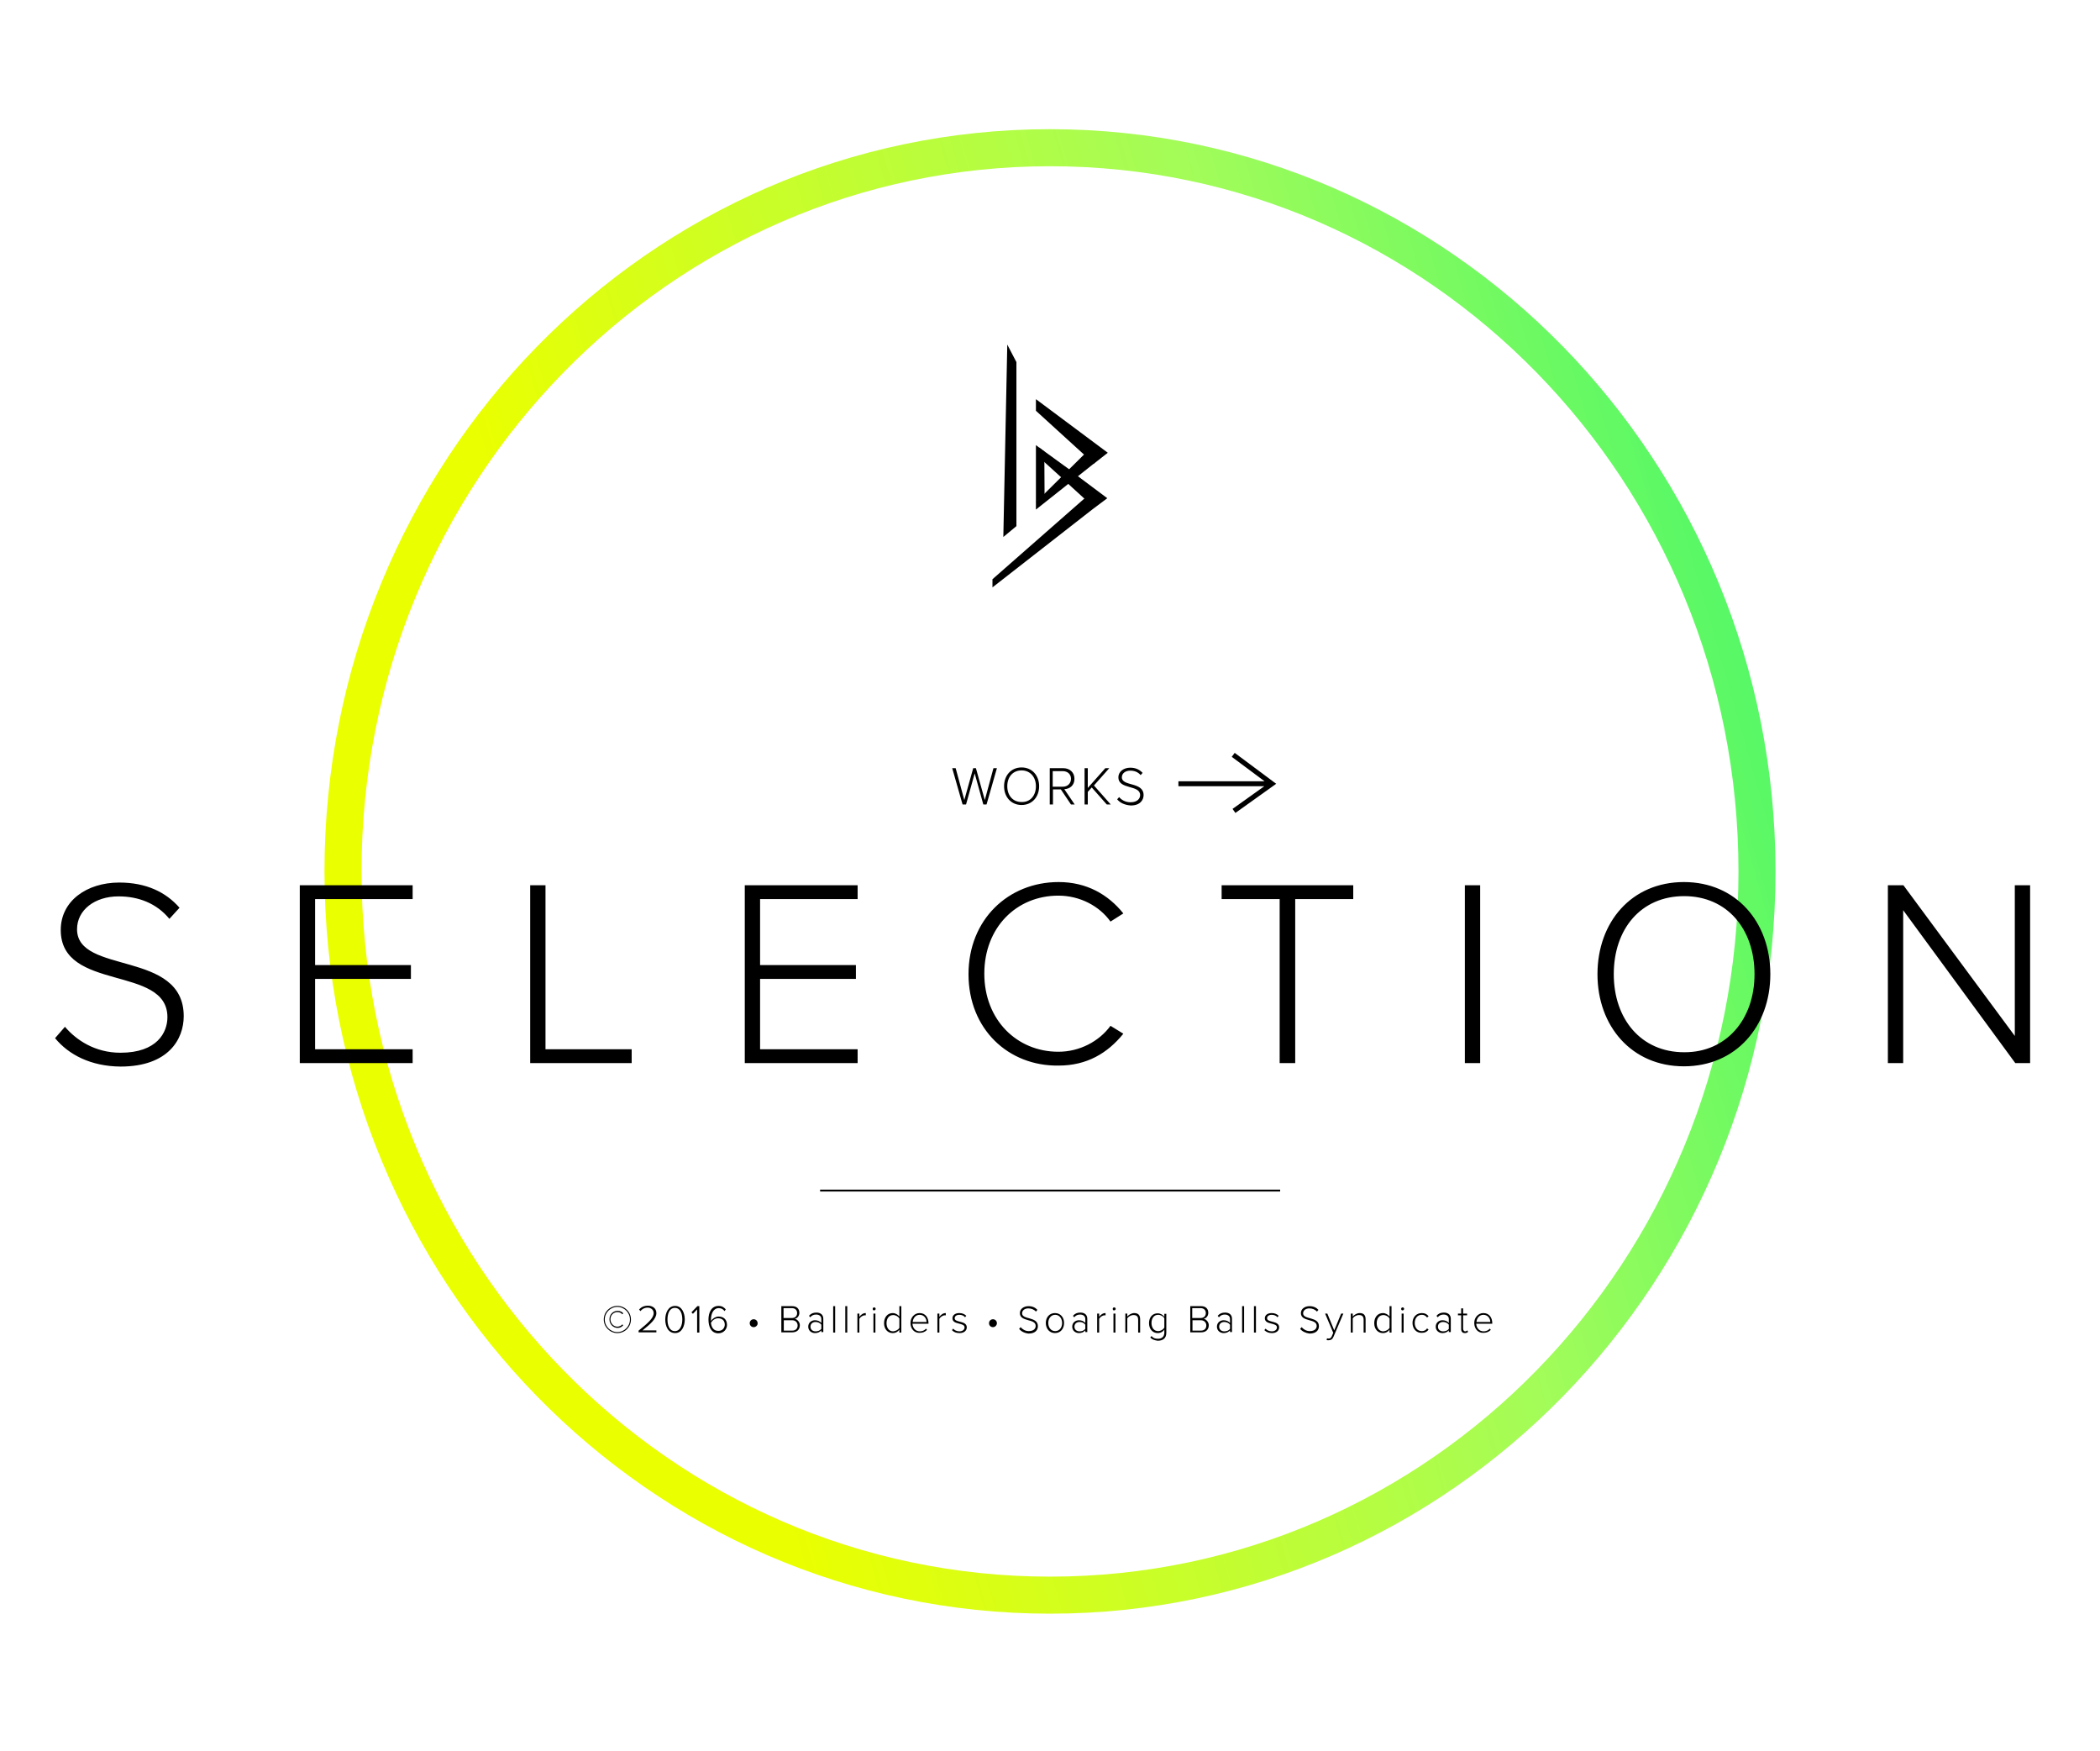
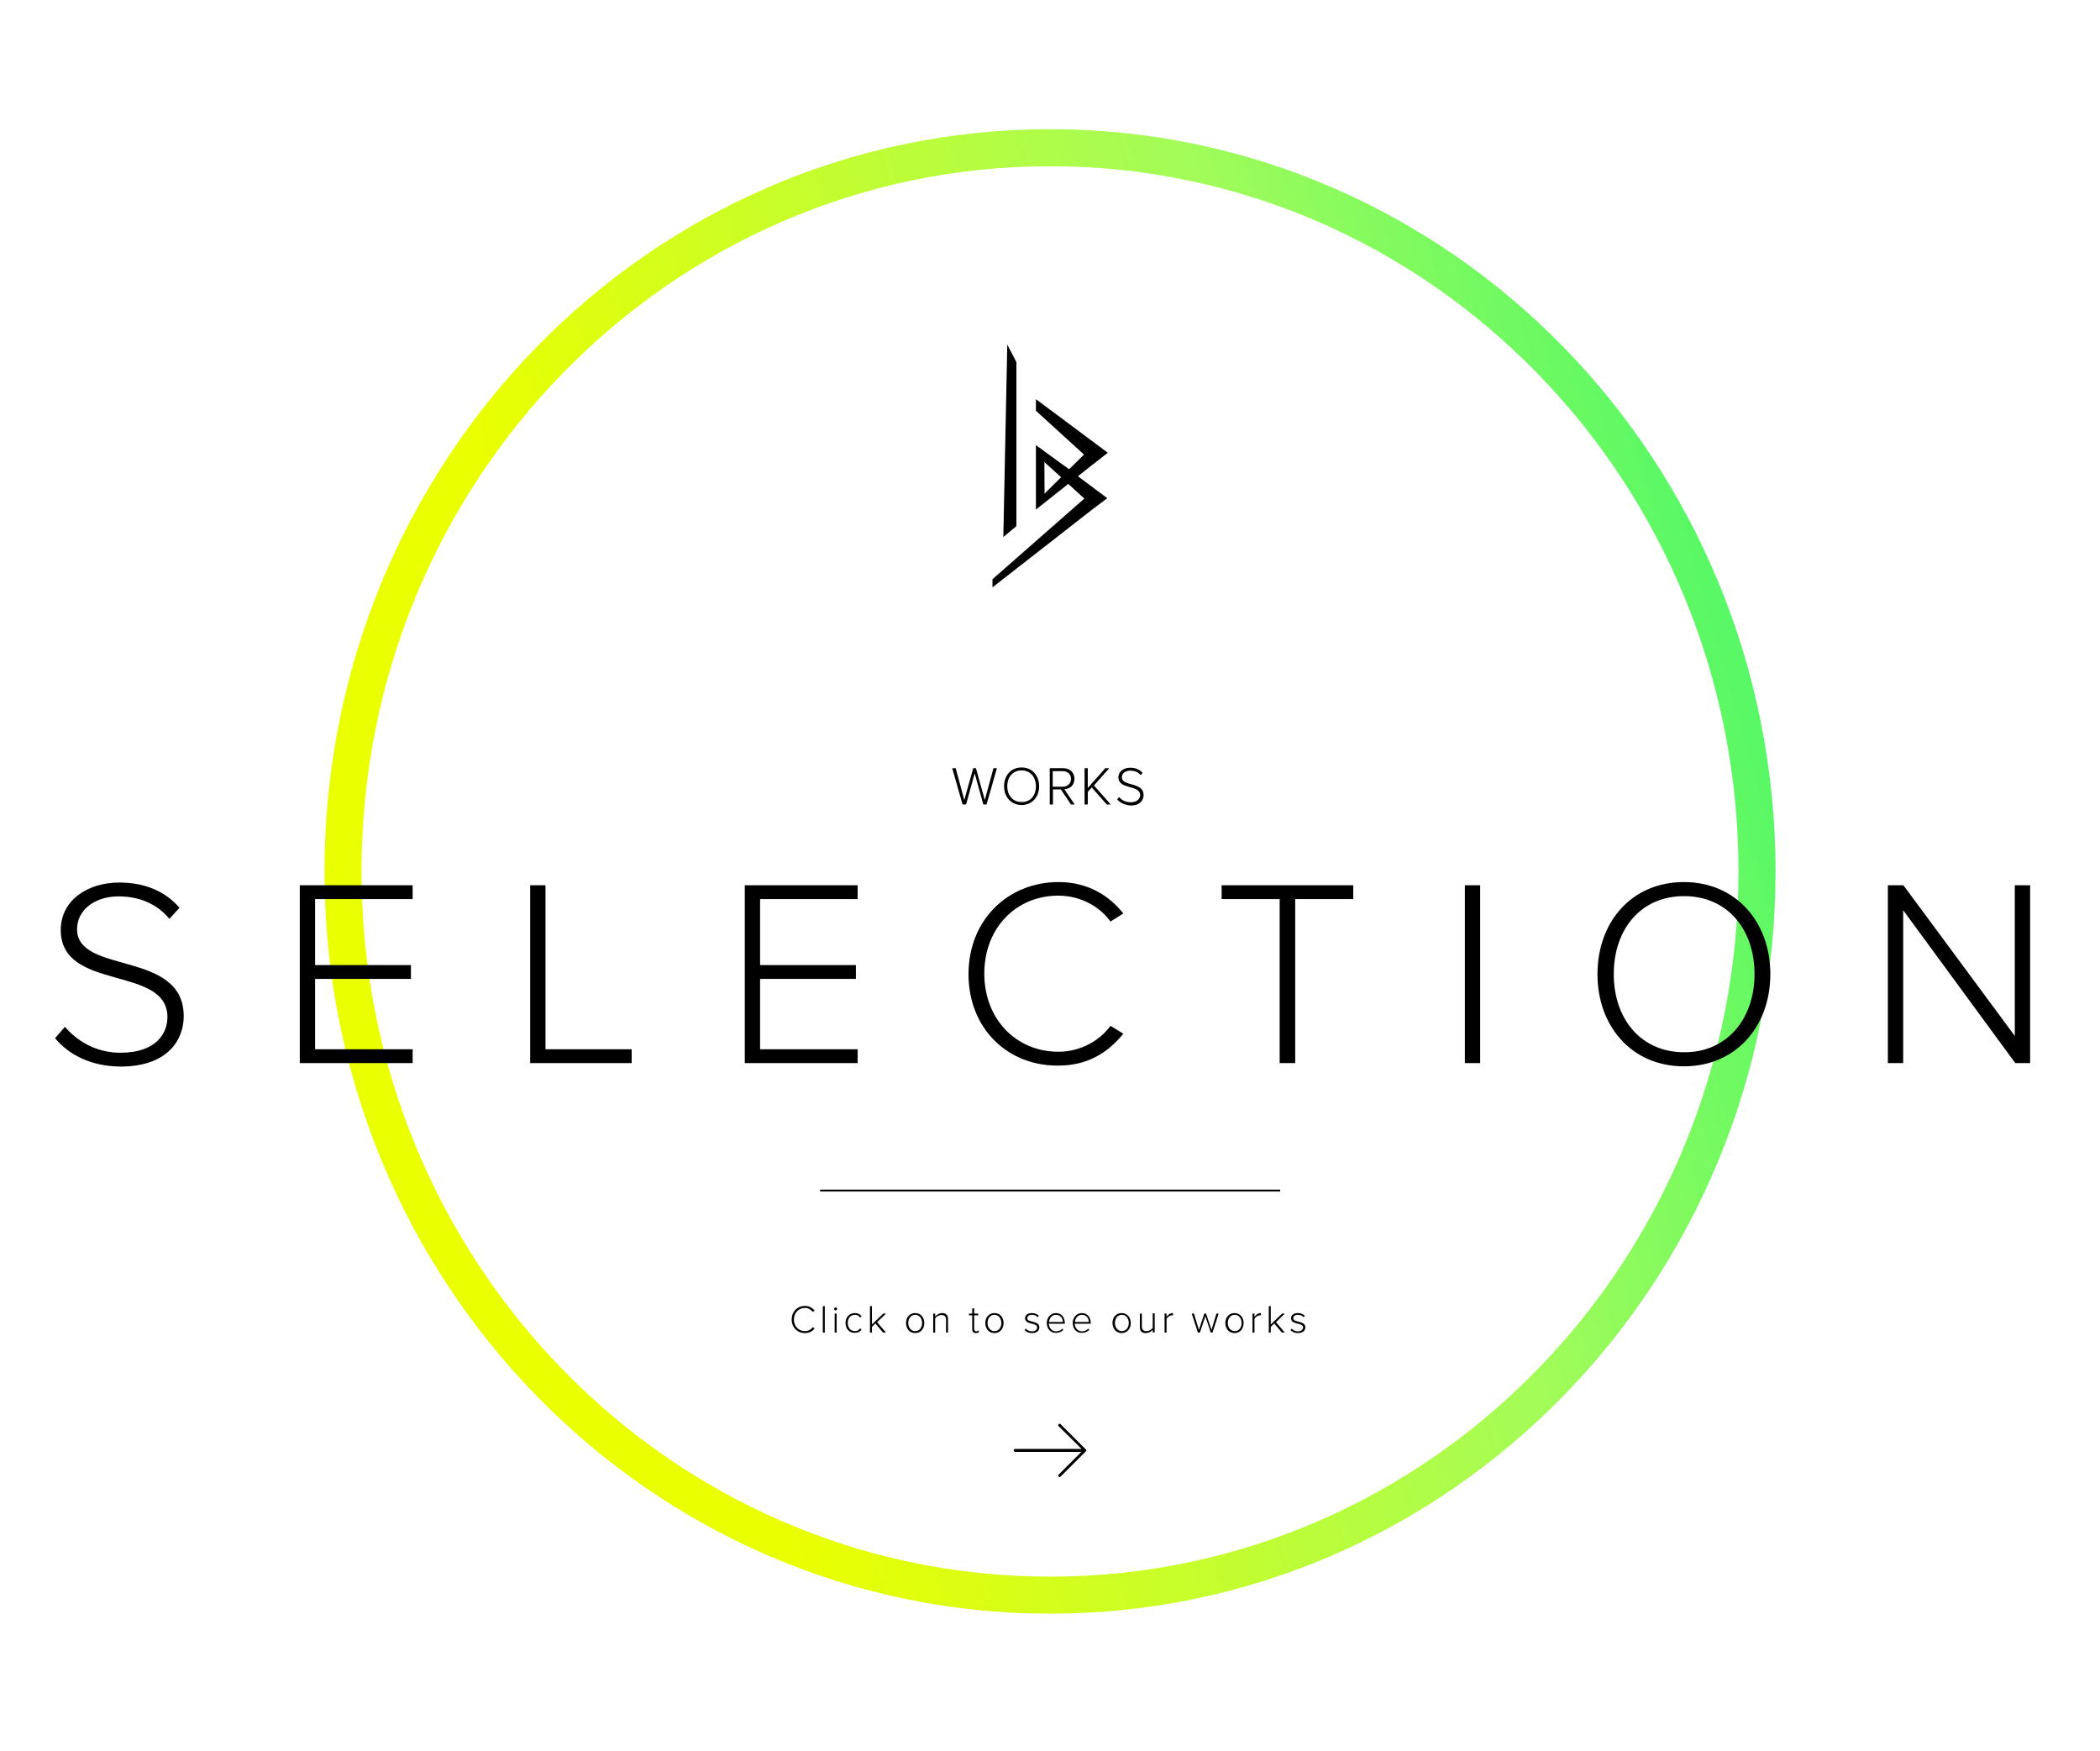
<svg xmlns="http://www.w3.org/2000/svg" viewBox="126 -11.4 850.4 708.7">
  <linearGradient id="a" gradientUnits="userSpaceOnUse" x1="268.262" y1="422.495" x2="834.173" y2="260.223">
    <stop offset="0" stop-color="#eaff00" />
    <stop offset=".203" stop-color="#eaff00" />
    <stop offset=".73" stop-color="#a2fc59" />
    <stop offset="1" stop-color="#57f866" />
  </linearGradient>
  <ellipse fill="none" stroke="url(#a)" stroke-width="15" stroke-miterlimit="10" cx="551.2" cy="341.4" rx="286.3" ry="293" />
-   <path d="M524.2 314.3l-3.5-12.6-3.5 12.6h-1.4l-4.2-14.7h1.4l3.5 12.9 3.6-12.9h1.1l3.6 12.9 3.5-12.9h1.4l-4.2 14.7h-1.3zM532.6 306.9c0-4.3 2.8-7.6 7.1-7.6s7.1 3.3 7.1 7.6-2.8 7.6-7.1 7.6-7.1-3.3-7.1-7.6zm12.9 0c0-3.7-2.3-6.4-5.8-6.4-3.6 0-5.8 2.7-5.8 6.4s2.2 6.4 5.8 6.4c3.6.1 5.8-2.7 5.8-6.4zM559.7 314.3l-4.1-6.1h-3.2v6.1h-1.3v-14.7h5.5c2.5 0 4.5 1.6 4.5 4.3 0 2.7-1.9 4.1-4.1 4.2l4.2 6.2h-1.5zm0-10.4c0-1.8-1.3-3.1-3.3-3.1h-4.1v6.3h4.1c2 0 3.3-1.4 3.3-3.2zM574.2 314.3l-6.1-6.9-1.6 1.8v5.1h-1.3v-14.7h1.3v8l7.1-8h1.6l-6.2 7 6.8 7.7h-1.6zM578.4 312.2l.8-.9c.9 1.1 2.5 2.1 4.6 2.1 3 0 3.9-1.7 3.9-2.9 0-4.3-8.8-2.1-8.8-7.2 0-2.4 2.2-3.9 4.8-3.9 2.2 0 3.8.8 5 2.1l-.8.9c-1.1-1.3-2.6-1.8-4.2-1.8-2 0-3.4 1.1-3.4 2.7 0 3.8 8.8 1.7 8.8 7.2 0 1.9-1.3 4.2-5.2 4.2-2.5-.2-4.4-1.1-5.5-2.5zM376 528.3c-3 0-5.5-2.5-5.5-5.5 0-3.1 2.5-5.5 5.5-5.5 3.1 0 5.5 2.5 5.5 5.5s-2.4 5.5-5.5 5.5zm0-10.6c-2.8 0-5.1 2.3-5.1 5.1s2.3 5.1 5.1 5.1 5.1-2.3 5.1-5.1-2.3-5.1-5.1-5.1zm2.4 7.4c-.6.7-1.3 1.1-2.3 1.1-1.8 0-3.3-1.5-3.3-3.5s1.5-3.4 3.3-3.4c1 0 1.8.4 2.3 1l-.4.4c-.4-.6-1.2-.9-2-.9-1.5 0-2.8 1.2-2.8 2.9s1.3 3 2.8 3c.8 0 1.6-.4 2-.9l.4.3zM384.6 528.1v-.8c3.6-2.9 6.1-5 6.1-7.1 0-1.5-1.3-2.2-2.4-2.2-1.3 0-2.4.6-2.9 1.4l-.6-.6c.8-1 2-1.6 3.6-1.6s3.4.9 3.4 3c0 2.4-2.5 4.5-5.6 7h5.6v.8h-7.2zM395.4 522.8c0-2.5 1.1-5.5 4-5.5 2.8 0 3.9 3 3.9 5.5s-1.1 5.5-3.9 5.5c-3 0-4-3-4-5.5zm6.9 0c0-2.2-.7-4.7-3-4.7s-3 2.5-3 4.7.7 4.7 3 4.7c2.2 0 3-2.5 3-4.7zM408.3 528.1v-9.4l-1.7 1.8-.6-.6 2.4-2.5h.8v10.7h-.9zM412.9 522.8c0-2.7 1.1-5.5 4.1-5.5 1.4 0 2.2.6 2.9 1.4l-.5.7c-.5-.7-1.2-1.2-2.3-1.2-2.3 0-3.2 2.4-3.2 4.7v.5c.4-.7 1.7-1.8 3.1-1.8 1.9 0 3.4 1.1 3.4 3.4 0 1.7-1.3 3.4-3.6 3.4-2.9-.1-3.9-2.8-3.9-5.6zm6.6 2.1c0-1.7-1.1-2.6-2.7-2.6-1.2 0-2.3.8-2.9 1.8.1 1.5.9 3.3 2.9 3.3 1.8.1 2.7-1.3 2.7-2.5zM431.2 525.9c-.9 0-1.6-.7-1.6-1.6 0-.9.7-1.6 1.6-1.6.9 0 1.6.7 1.6 1.6.1.8-.7 1.6-1.6 1.6zM442.4 528.1v-10.7h4.4c1.8 0 2.9 1 2.9 2.7 0 1.3-.9 2.3-1.9 2.4 1.1.2 2.1 1.4 2.1 2.6 0 1.8-1.2 2.9-3.1 2.9h-4.4zm6.4-7.9c0-1.1-.7-2-2.1-2h-3.4v4h3.4c1.4 0 2.1-.9 2.1-2zm.2 5c0-1.1-.8-2.1-2.2-2.1h-3.4v4.2h3.4c1.4 0 2.2-.8 2.2-2.1zM458.6 528.1v-.9c-.7.8-1.6 1.1-2.6 1.1-1.3 0-2.7-.9-2.7-2.6 0-1.7 1.4-2.6 2.7-2.6 1.1 0 2 .4 2.6 1.1v-1.6c0-1.2-.9-1.8-2.1-1.8-1 0-1.7.3-2.4 1.1l-.5-.6c.8-.9 1.7-1.3 3-1.3 1.6 0 2.8.8 2.8 2.5v5.4h-.8zm0-1.5v-1.7c-.5-.7-1.4-1.1-2.3-1.1-1.3 0-2.1.8-2.1 1.9 0 1.1.8 1.9 2.1 1.9.9 0 1.7-.3 2.3-1zM463.4 528.1v-10.7h.8v10.7h-.8zM468.3 528.1v-10.7h.8v10.7h-.8zM473.2 528.1v-7.7h.8v1.3c.7-.9 1.5-1.5 2.6-1.5v.9h-.4c-.8 0-1.8.7-2.2 1.4v5.6h-.8zM479.4 518.5c0-.4.3-.6.6-.6.4 0 .6.3.6.6s-.3.6-.6.6c-.3.1-.6-.2-.6-.6zm.3 9.6v-7.7h.8v7.7h-.8zM490.2 528.1v-1.2c-.5.8-1.5 1.4-2.7 1.4-2 0-3.5-1.6-3.5-4s1.4-4.1 3.5-4.1c1.1 0 2.1.6 2.7 1.4v-4.2h.8v10.7h-.8zm0-1.9v-3.8c-.4-.8-1.5-1.4-2.5-1.4-1.7 0-2.7 1.4-2.7 3.3s1 3.3 2.7 3.3c1.1-.1 2.1-.7 2.5-1.4zM494.7 524.2c0-2.2 1.6-4 3.7-4 2.4 0 3.6 1.9 3.6 4.1v.2h-6.5c.1 1.7 1.2 3.1 3 3.1 1 0 1.9-.4 2.5-1.1l.4.5c-.8.8-1.7 1.2-3 1.2-2.1.1-3.7-1.6-3.7-4zm3.7-3.3c-1.8 0-2.7 1.6-2.8 2.9h5.6c0-1.3-.9-2.9-2.8-2.9zM505.6 528.1v-7.7h.8v1.3c.7-.9 1.5-1.5 2.6-1.5v.9h-.4c-.8 0-1.8.7-2.2 1.4v5.6h-.8zM511.5 527.1l.5-.6c.5.6 1.4 1.1 2.5 1.1 1.3 0 2.1-.7 2.1-1.6 0-2.1-4.9-.9-4.9-3.7 0-1.2 1-2.1 2.8-2.1 1.3 0 2.2.5 2.8 1.1l-.5.6c-.4-.6-1.3-1-2.3-1-1.2 0-1.9.6-1.9 1.4 0 1.9 4.9.8 4.9 3.7 0 1.2-1 2.3-2.9 2.3-1.4 0-2.4-.4-3.1-1.2zM528.1 525.9c-.9 0-1.6-.7-1.6-1.6 0-.9.7-1.6 1.6-1.6.9 0 1.6.7 1.6 1.6 0 .8-.7 1.6-1.6 1.6zM538.7 526.6l.6-.7c.7.8 1.8 1.6 3.3 1.6 2.2 0 2.8-1.2 2.8-2.1 0-3.1-6.4-1.5-6.4-5.2 0-1.7 1.6-2.8 3.5-2.8 1.6 0 2.8.6 3.6 1.5l-.6.7c-.8-.9-1.9-1.3-3.1-1.3-1.4 0-2.5.8-2.5 2 0 2.7 6.4 1.2 6.4 5.2 0 1.4-.9 3-3.8 3-1.7-.2-3-.9-3.8-1.9zM549.5 524.2c0-2.3 1.5-4 3.7-4 2.3 0 3.7 1.8 3.7 4 0 2.3-1.4 4.1-3.7 4.1-2.2 0-3.7-1.8-3.7-4.1zm6.6 0c0-1.7-1-3.3-2.8-3.3-1.8 0-2.8 1.6-2.8 3.3 0 1.7 1 3.3 2.8 3.3 1.8 0 2.8-1.5 2.8-3.3zM565.5 528.1v-.9c-.7.8-1.6 1.1-2.6 1.1-1.3 0-2.7-.9-2.7-2.6 0-1.7 1.4-2.6 2.7-2.6 1.1 0 2 .4 2.6 1.1v-1.6c0-1.2-.9-1.8-2.1-1.8-1 0-1.7.3-2.4 1.1l-.5-.6c.8-.9 1.7-1.3 3-1.3 1.6 0 2.8.8 2.8 2.5v5.4h-.8zm0-1.5v-1.7c-.5-.7-1.4-1.1-2.3-1.1-1.3 0-2.1.8-2.1 1.9 0 1.1.8 1.9 2.1 1.9.9 0 1.7-.3 2.3-1zM570.3 528.1v-7.7h.8v1.3c.7-.9 1.5-1.5 2.6-1.5v.9h-.4c-.8 0-1.8.7-2.2 1.4v5.6h-.8zM576.6 518.5c0-.4.3-.6.6-.6.4 0 .6.3.6.6s-.3.6-.6.6c-.3.1-.6-.2-.6-.6zm.3 9.6v-7.7h.8v7.7h-.8zM586.9 528.1v-5.2c0-1.5-.8-1.9-1.9-1.9-1 0-2 .6-2.5 1.3v5.8h-.8v-7.7h.8v1.2c.6-.7 1.7-1.4 2.8-1.4 1.6 0 2.4.8 2.4 2.5v5.4h-.8zM591.8 530.1l.5-.6c.7.8 1.4 1.1 2.6 1.1 1.4 0 2.6-.7 2.6-2.5v-1.2c-.5.8-1.5 1.4-2.7 1.4-2 0-3.5-1.6-3.5-4s1.4-4 3.5-4c1.1 0 2.1.6 2.7 1.4v-1.2h.8v7.7c0 2.4-1.6 3.2-3.5 3.2-1.2-.2-2.1-.4-3-1.3zm5.7-4v-3.8c-.4-.8-1.5-1.4-2.5-1.4-1.7 0-2.7 1.4-2.7 3.3s1 3.3 2.7 3.3c1 0 2-.6 2.5-1.4zM608 528.1v-10.7h4.4c1.8 0 2.9 1 2.9 2.7 0 1.3-.9 2.3-1.9 2.4 1.1.2 2.1 1.4 2.1 2.6 0 1.8-1.2 2.9-3.1 2.9H608zm6.3-7.9c0-1.1-.7-2-2.1-2h-3.4v4h3.4c1.4 0 2.1-.9 2.1-2zm.2 5c0-1.1-.8-2.1-2.2-2.1h-3.4v4.2h3.4c1.4 0 2.2-.8 2.2-2.1zM624.1 528.1v-.9c-.7.8-1.6 1.1-2.6 1.1-1.3 0-2.7-.9-2.7-2.6 0-1.7 1.4-2.6 2.7-2.6 1.1 0 2 .4 2.6 1.1v-1.6c0-1.2-.9-1.8-2.1-1.8-1 0-1.7.3-2.4 1.1l-.5-.6c.8-.9 1.7-1.3 3-1.3 1.6 0 2.8.8 2.8 2.5v5.4h-.8zm0-1.5v-1.7c-.5-.7-1.4-1.1-2.3-1.1-1.3 0-2.1.8-2.1 1.9 0 1.1.8 1.9 2.1 1.9.9 0 1.8-.3 2.3-1zM629 528.1v-10.7h.8v10.7h-.8zM633.8 528.1v-10.7h.8v10.7h-.8zM638 527.1l.5-.6c.5.6 1.4 1.1 2.5 1.1 1.3 0 2.1-.7 2.1-1.6 0-2.1-4.9-.9-4.9-3.7 0-1.2 1-2.1 2.8-2.1 1.3 0 2.2.5 2.8 1.1l-.5.6c-.4-.6-1.3-1-2.3-1-1.2 0-1.9.6-1.9 1.4 0 1.9 4.9.8 4.9 3.7 0 1.2-1 2.3-2.9 2.3-1.3 0-2.3-.4-3.1-1.2zM652.5 526.6l.6-.7c.7.8 1.8 1.6 3.3 1.6 2.2 0 2.8-1.2 2.8-2.1 0-3.1-6.4-1.5-6.4-5.2 0-1.7 1.6-2.8 3.5-2.8 1.6 0 2.8.6 3.6 1.5l-.6.7c-.8-.9-1.9-1.3-3.1-1.3-1.4 0-2.5.8-2.5 2 0 2.7 6.4 1.2 6.4 5.2 0 1.4-.9 3-3.8 3-1.6-.2-3-.9-3.8-1.9zM663.4 530.4c.2.1.5.1.7.1.5 0 .9-.2 1.2-.9l.6-1.4-3.3-7.8h.9l2.8 6.8 2.8-6.8h.9l-4 9.4c-.4 1-1.1 1.4-2 1.4-.3 0-.6 0-.8-.1l.2-.7zM678.2 528.1v-5.2c0-1.5-.8-1.9-1.9-1.9-1 0-2 .6-2.5 1.3v5.8h-.8v-7.7h.8v1.2c.6-.7 1.7-1.4 2.8-1.4 1.6 0 2.4.8 2.4 2.5v5.4h-.8zM688.7 528.1v-1.2c-.5.8-1.5 1.4-2.7 1.4-2 0-3.5-1.6-3.5-4s1.4-4.1 3.5-4.1c1.1 0 2.1.6 2.7 1.4v-4.2h.8v10.7h-.8zm0-1.9v-3.8c-.4-.8-1.5-1.4-2.5-1.4-1.7 0-2.7 1.4-2.7 3.3s1 3.3 2.7 3.3c1.1-.1 2.1-.7 2.5-1.4zM693.4 518.5c0-.4.3-.6.6-.6.4 0 .6.3.6.6s-.3.6-.6.6c-.3.1-.6-.2-.6-.6zm.2 9.6v-7.7h.8v7.7h-.8zM698 524.2c0-2.3 1.5-4 3.8-4 1.3 0 2.1.5 2.7 1.3l-.6.5c-.6-.8-1.3-1.1-2.1-1.1-1.8 0-2.9 1.4-2.9 3.3s1.1 3.3 2.9 3.3c.8 0 1.6-.3 2.1-1.1l.6.5c-.6.8-1.4 1.3-2.7 1.3-2.3.1-3.8-1.7-3.8-4zM712.7 528.1v-.9c-.7.8-1.6 1.1-2.6 1.1-1.3 0-2.7-.9-2.7-2.6 0-1.7 1.4-2.6 2.7-2.6 1.1 0 2 .4 2.6 1.1v-1.6c0-1.2-.9-1.8-2.1-1.8-1 0-1.7.3-2.4 1.1l-.5-.6c.8-.9 1.7-1.3 3-1.3 1.6 0 2.8.8 2.8 2.5v5.4h-.8zm0-1.5v-1.7c-.5-.7-1.4-1.1-2.3-1.1-1.3 0-2.1.8-2.1 1.9 0 1.1.8 1.9 2.1 1.9.9 0 1.8-.3 2.3-1zM717.7 526.6v-5.5h-1.3v-.7h1.3v-2.1h.8v2.1h1.6v.7h-1.6v5.4c0 .6.3 1.1.8 1.1.4 0 .7-.2.9-.4l.3.6c-.3.3-.7.5-1.3.5-1 0-1.5-.6-1.5-1.7zM723 524.2c0-2.2 1.6-4 3.7-4 2.4 0 3.6 1.9 3.6 4.1v.2h-6.5c.1 1.7 1.2 3.1 3 3.1 1 0 1.9-.4 2.5-1.1l.4.5c-.8.8-1.7 1.2-3 1.2-2.1.1-3.7-1.6-3.7-4zm3.7-3.3c-1.8 0-2.7 1.6-2.8 2.9h5.6c0-1.3-.9-2.9-2.8-2.9z" />
+   <path d="M524.2 314.3l-3.5-12.6-3.5 12.6h-1.4l-4.2-14.7h1.4l3.5 12.9 3.6-12.9h1.1l3.6 12.9 3.5-12.9h1.4l-4.2 14.7h-1.3zM532.6 306.9c0-4.3 2.8-7.6 7.1-7.6s7.1 3.3 7.1 7.6-2.8 7.6-7.1 7.6-7.1-3.3-7.1-7.6zm12.9 0c0-3.7-2.3-6.4-5.8-6.4-3.6 0-5.8 2.7-5.8 6.4s2.2 6.4 5.8 6.4c3.6.1 5.8-2.7 5.8-6.4zM559.7 314.3l-4.1-6.1h-3.2v6.1h-1.3v-14.7h5.5c2.5 0 4.5 1.6 4.5 4.3 0 2.7-1.9 4.1-4.1 4.2l4.2 6.2h-1.5zm0-10.4c0-1.8-1.3-3.1-3.3-3.1h-4.1v6.3h4.1c2 0 3.3-1.4 3.3-3.2zM574.2 314.3l-6.1-6.9-1.6 1.8v5.1h-1.3v-14.7h1.3v8l7.1-8h1.6l-6.2 7 6.8 7.7h-1.6zM578.4 312.2l.8-.9c.9 1.1 2.5 2.1 4.6 2.1 3 0 3.9-1.7 3.9-2.9 0-4.3-8.8-2.1-8.8-7.2 0-2.4 2.2-3.9 4.8-3.9 2.2 0 3.8.8 5 2.1l-.8.9c-1.1-1.3-2.6-1.8-4.2-1.8-2 0-3.4 1.1-3.4 2.7 0 3.8 8.8 1.7 8.8 7.2 0 1.9-1.3 4.2-5.2 4.2-2.5-.2-4.4-1.1-5.5-2.5zM446.6 522.8c0-3.3 2.4-5.5 5.4-5.5 1.7 0 3 .8 3.9 1.9l-.8.5c-.7-.9-1.8-1.6-3.1-1.6-2.5 0-4.5 1.9-4.5 4.7 0 2.8 1.9 4.7 4.5 4.7 1.3 0 2.4-.6 3.1-1.6l.8.5c-.9 1.2-2.2 1.9-3.9 1.9-3 0-5.4-2.2-5.4-5.5zM459.2 528.1v-10.7h.8v10.7h-.8zM463.8 518.5c0-.4.3-.6.6-.6.4 0 .6.3.6.6s-.3.6-.6.6c-.3.1-.6-.2-.6-.6zm.2 9.6v-7.7h.8v7.7h-.8zM468.4 524.2c0-2.3 1.5-4 3.8-4 1.3 0 2.1.5 2.7 1.3l-.6.5c-.6-.8-1.3-1.1-2.1-1.1-1.8 0-2.9 1.4-2.9 3.3s1.1 3.3 2.9 3.3c.8 0 1.6-.3 2.1-1.1l.6.5c-.6.8-1.4 1.3-2.7 1.3-2.3.1-3.8-1.7-3.8-4zM483.6 528.1l-3.1-3.7-1.4 1.4v2.3h-.8v-10.7h.8v7.4l4.6-4.4h1.1l-3.6 3.5 3.6 4.2h-1.2zM492.9 524.2c0-2.3 1.5-4 3.7-4 2.3 0 3.7 1.8 3.7 4 0 2.3-1.4 4.1-3.7 4.1-2.3 0-3.7-1.8-3.7-4.1zm6.5 0c0-1.7-1-3.3-2.8-3.3-1.8 0-2.8 1.6-2.8 3.3 0 1.7 1 3.3 2.8 3.3 1.8 0 2.8-1.5 2.8-3.3zM509.1 528.1v-5.2c0-1.5-.8-1.9-1.9-1.9-1 0-2 .6-2.5 1.3v5.8h-.8v-7.7h.8v1.2c.6-.7 1.7-1.4 2.8-1.4 1.6 0 2.4.8 2.4 2.5v5.4h-.8zM519.7 526.6v-5.5h-1.3v-.7h1.3v-2.1h.8v2.1h1.6v.7h-1.6v5.4c0 .6.3 1.1.8 1.1.4 0 .7-.2.9-.4l.3.6c-.3.3-.7.5-1.3.5-1 0-1.5-.6-1.5-1.7zM525 524.2c0-2.3 1.5-4 3.7-4 2.3 0 3.7 1.8 3.7 4 0 2.3-1.4 4.1-3.7 4.1-2.3 0-3.7-1.8-3.7-4.1zm6.5 0c0-1.7-1-3.3-2.8-3.3-1.8 0-2.8 1.6-2.8 3.3 0 1.7 1 3.3 2.8 3.3 1.8 0 2.8-1.5 2.8-3.3zM540.9 527.1l.5-.6c.5.6 1.4 1.1 2.5 1.1 1.3 0 2.1-.7 2.1-1.6 0-2.1-4.9-.9-4.9-3.7 0-1.2 1-2.1 2.8-2.1 1.3 0 2.2.5 2.8 1.1l-.5.6c-.4-.6-1.3-1-2.3-1-1.2 0-1.9.6-1.9 1.4 0 1.9 4.9.8 4.9 3.7 0 1.2-1 2.3-2.9 2.3-1.4 0-2.3-.4-3.1-1.2zM549.9 524.2c0-2.2 1.6-4 3.7-4 2.4 0 3.6 1.9 3.6 4.1v.2h-6.5c.1 1.7 1.2 3.1 3 3.1 1 0 1.9-.4 2.5-1.1l.4.5c-.8.8-1.7 1.2-3 1.2-2.1.1-3.7-1.6-3.7-4zm3.7-3.3c-1.8 0-2.7 1.6-2.8 2.9h5.6c0-1.3-.8-2.9-2.8-2.9zM560.4 524.2c0-2.2 1.6-4 3.7-4 2.4 0 3.6 1.9 3.6 4.1v.2h-6.5c.1 1.7 1.2 3.1 3 3.1 1 0 1.9-.4 2.5-1.1l.4.5c-.8.8-1.7 1.2-3 1.2-2.1.1-3.7-1.6-3.7-4zm3.7-3.3c-1.8 0-2.7 1.6-2.8 2.9h5.6c0-1.3-.8-2.9-2.8-2.9zM576.5 524.2c0-2.3 1.5-4 3.7-4 2.3 0 3.7 1.8 3.7 4 0 2.3-1.4 4.1-3.7 4.1-2.2 0-3.7-1.8-3.7-4.1zm6.6 0c0-1.7-1-3.3-2.8-3.3-1.8 0-2.8 1.6-2.8 3.3 0 1.7 1 3.3 2.8 3.3 1.8 0 2.8-1.5 2.8-3.3zM592.8 528.1V527c-.6.7-1.7 1.3-2.8 1.3-1.6 0-2.4-.7-2.4-2.5v-5.4h.8v5.2c0 1.5.8 1.9 1.9 1.9 1 0 2-.6 2.5-1.3v-5.9h.8v7.7h-.8zM597.6 528.1v-7.7h.8v1.3c.7-.9 1.5-1.5 2.6-1.5v.9h-.4c-.8 0-1.8.7-2.2 1.4v5.6h-.8zM616.3 528.1l-2.2-6.6-2.2 6.6h-.8l-2.5-7.7h.9l2 6.6 2.2-6.6h.7l2.2 6.6 2-6.6h.9l-2.5 7.7h-.7zM622.2 524.2c0-2.3 1.5-4 3.7-4 2.3 0 3.7 1.8 3.7 4 0 2.3-1.4 4.1-3.7 4.1-2.2 0-3.7-1.8-3.7-4.1zm6.6 0c0-1.7-1-3.3-2.8-3.3-1.8 0-2.8 1.6-2.8 3.3 0 1.7 1 3.3 2.8 3.3 1.8 0 2.8-1.5 2.8-3.3zM633.2 528.1v-7.7h.8v1.3c.7-.9 1.5-1.5 2.6-1.5v.9h-.4c-.8 0-1.8.7-2.2 1.4v5.6h-.8zM645.1 528.1l-3.1-3.7-1.4 1.4v2.3h-.8v-10.7h.8v7.4l4.6-4.4h1.1l-3.6 3.5 3.6 4.2h-1.2zM648.6 527.1l.5-.6c.5.6 1.4 1.1 2.5 1.1 1.3 0 2.1-.7 2.1-1.6 0-2.1-4.9-.9-4.9-3.7 0-1.2 1-2.1 2.8-2.1 1.3 0 2.2.5 2.8 1.1l-.5.6c-.4-.6-1.3-1-2.3-1-1.2 0-1.9.6-1.9 1.4 0 1.9 4.9.8 4.9 3.7 0 1.2-1 2.3-2.9 2.3-1.4 0-2.3-.4-3.1-1.2z" />
  <g>
    <path d="M148.3 408.9l4-4.6c4.6 5.4 12.2 10.5 22.5 10.5 14.8 0 19-8.2 19-14.4 0-21.2-43.2-10.2-43.2-35.3 0-11.8 10.6-19.2 23.7-19.2 10.8 0 18.8 3.8 24.4 10.2l-4.1 4.5c-5.2-6.3-12.5-9.1-20.6-9.1-9.6 0-16.8 5.5-16.8 13.3 0 18.5 43.2 8.3 43.2 35.2 0 9.3-6.2 20.4-25.6 20.4-12-.1-21-4.8-26.5-11.5zM247.4 419v-72h45.7v5.6h-39.5v26.7h38.8v5.6h-38.8v28.5h39.5v5.6h-45.7zM340.7 419v-72h6.2v66.4h34.9v5.6h-41.1zM427.6 419v-72h45.7v5.6h-39.5v26.7h38.8v5.6h-38.8v28.5h39.5v5.6h-45.7zM518.2 383c0-22.1 16.1-37.3 36.5-37.3 11.4 0 20.1 5.1 26.2 12.7l-5.2 3.3c-4.5-6.3-12.4-10.5-21.1-10.5-17 0-30 12.9-30 31.6 0 18.6 13.1 31.6 30 31.6 8.6 0 16.5-4.2 21.1-10.5l5.2 3.2c-6.4 7.9-14.8 12.9-26.2 12.9-20.4.3-36.5-14.8-36.5-37zM644.2 419v-66.4h-23.5V347H674v5.6h-23.5V419h-6.3zM719.2 419v-72h6.2v72h-6.2zM772.9 383c0-21.1 13.8-37.3 35-37.3 21.1 0 35 16.2 35 37.3 0 21.1-13.9 37.3-35 37.3s-35-16.2-35-37.3zm63.6 0c0-18.4-11.2-31.6-28.5-31.6-17.5 0-28.5 13.3-28.5 31.6 0 18.1 11 31.6 28.5 31.6 17.2.1 28.5-13.4 28.5-31.6zM942.1 419l-45.4-61.9V419h-6.2v-72h6.3l45.1 61v-61h6.2v72h-6z" />
  </g>
  <path fill="none" stroke="#000" stroke-width=".763" d="M458.1 470.6h186.3" />
  <g>
    <path d="M546.7 169.7l12.4 9-3.3 3.2-7.5-6.8zM537.6 201.6l-5.3 4.4 1.6-77.9 3.7 7.1zM569 176.3l-23.5-21.4v-4.7l29.1 21.7zM569.3 194.1l-41.4 32.3v-3.3l37.6-33z" />
    <path d="M545.5 168.8l3.4 2.6.1 17.4-3.5 3.3z" />
    <path d="M569.2 176.1l-23.7 18.8v-3l19.8-19.6z" />
    <path d="M569.2 194.2l-12.8-11.7 2.5-3.8 15.5 11.6z" />
  </g>
-   <path fill="none" stroke="#000" stroke-width="2" stroke-miterlimit="10" d="M639.7 305.9h-36.5M625.4 294.2l15.7 11.7-15.4 11" />
+   <g>
+     <path d="M536.5 575.8c0-.3.3-.6.6-.6H564l-9.3-9.2c-.1-.1-.2-.2-.2-.4 0-.3.3-.6.6-.6.2 0 .3.1.4.2l10.2 10.2c.1.1.2.2.2.4 0 .1-.1.3-.2.4l-10.2 10.2c-.1.1-.2.2-.4.2-.3 0-.6-.3-.6-.6 0-.2.1-.3.2-.4l9.2-9.2h-26.8c-.3 0-.6-.3-.6-.6z" />
+   </g>
</svg>
